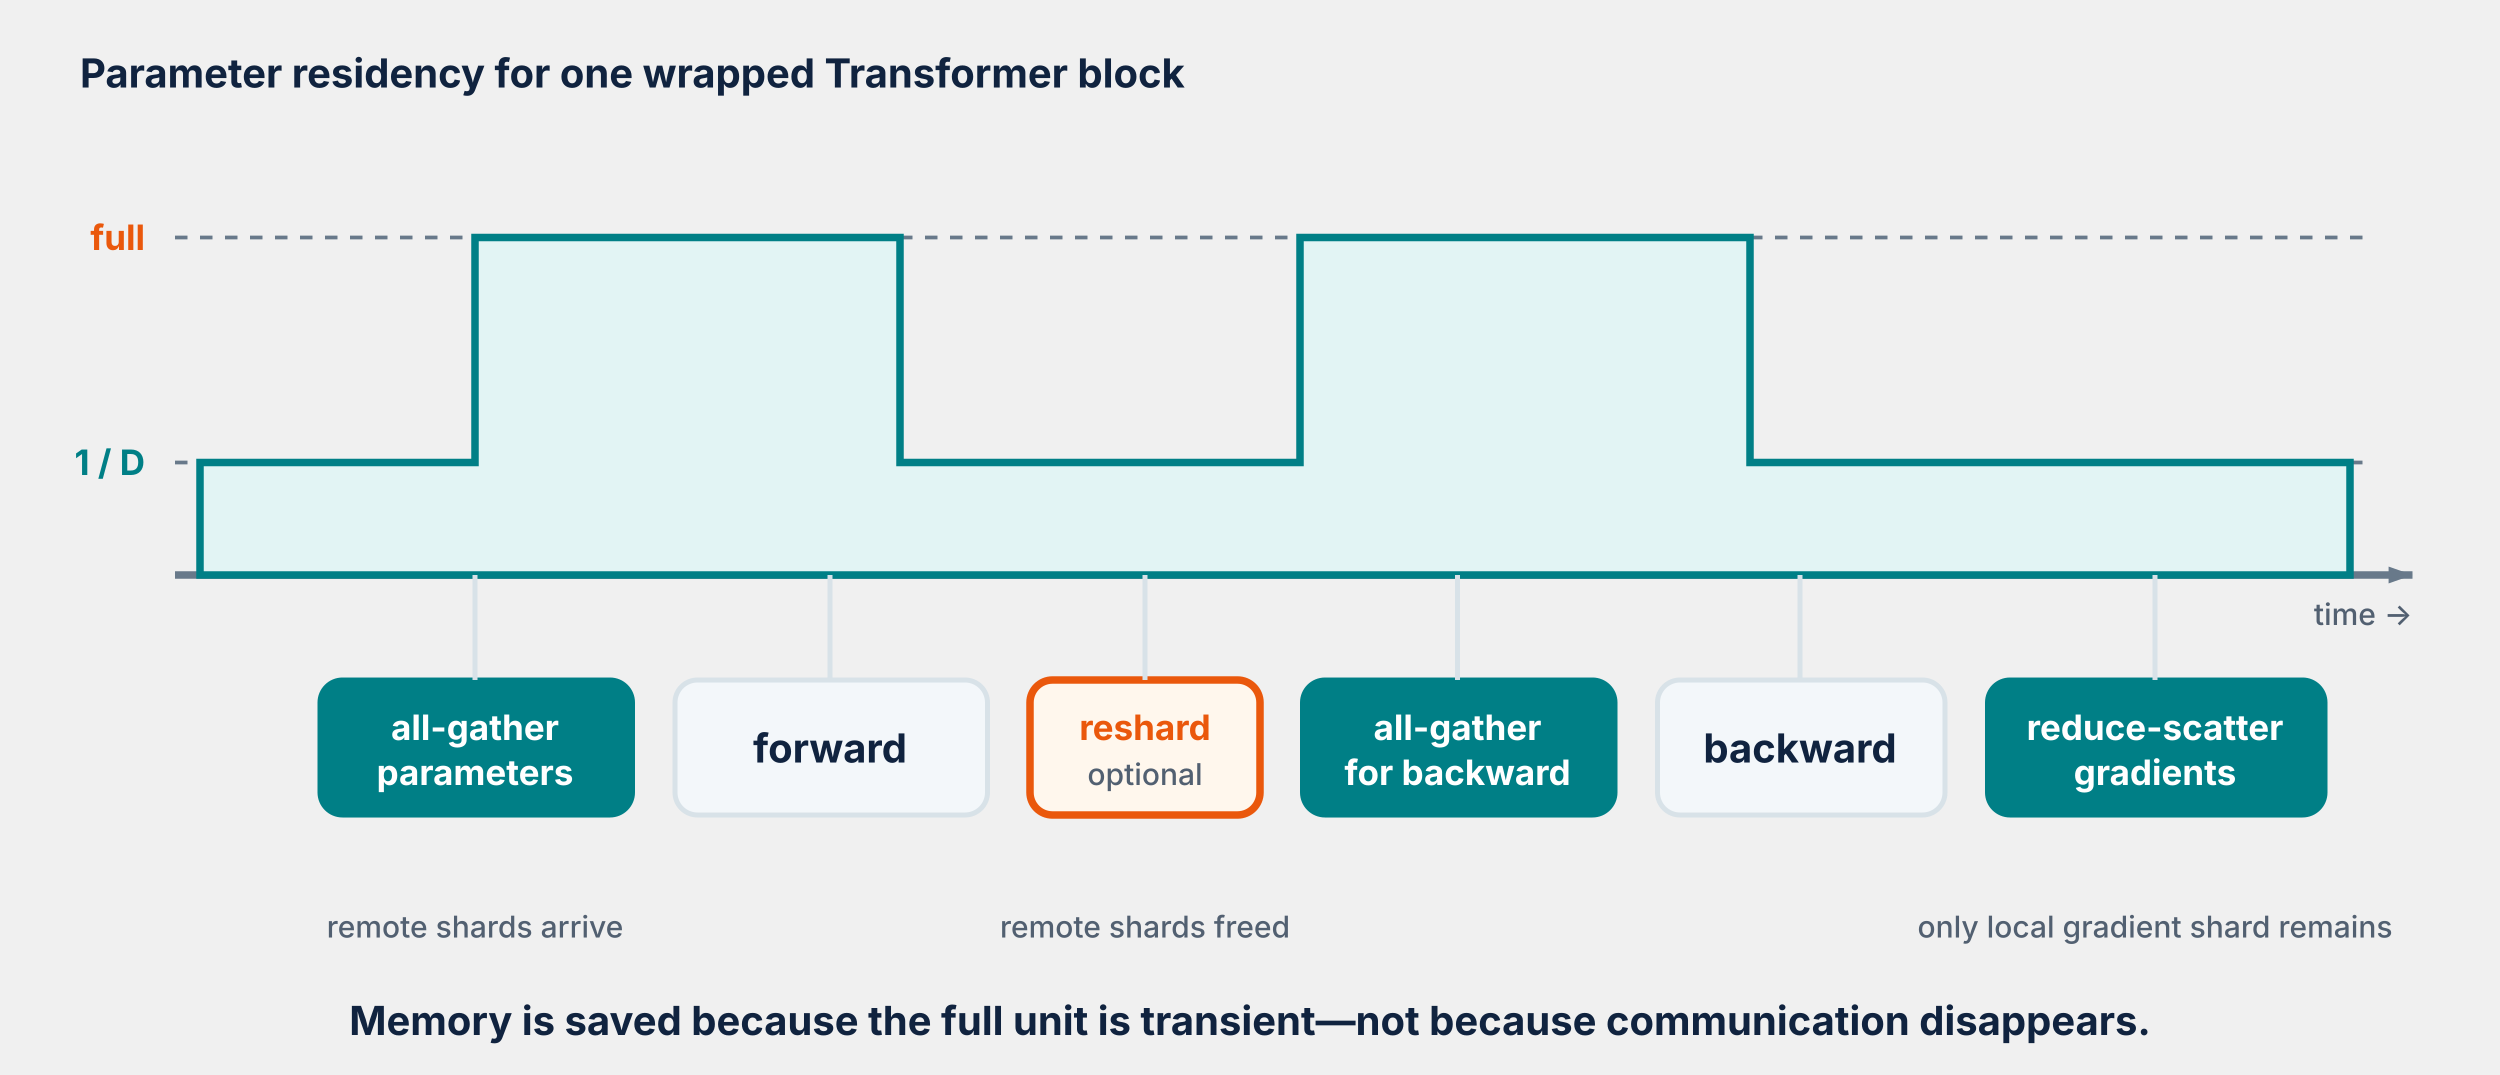
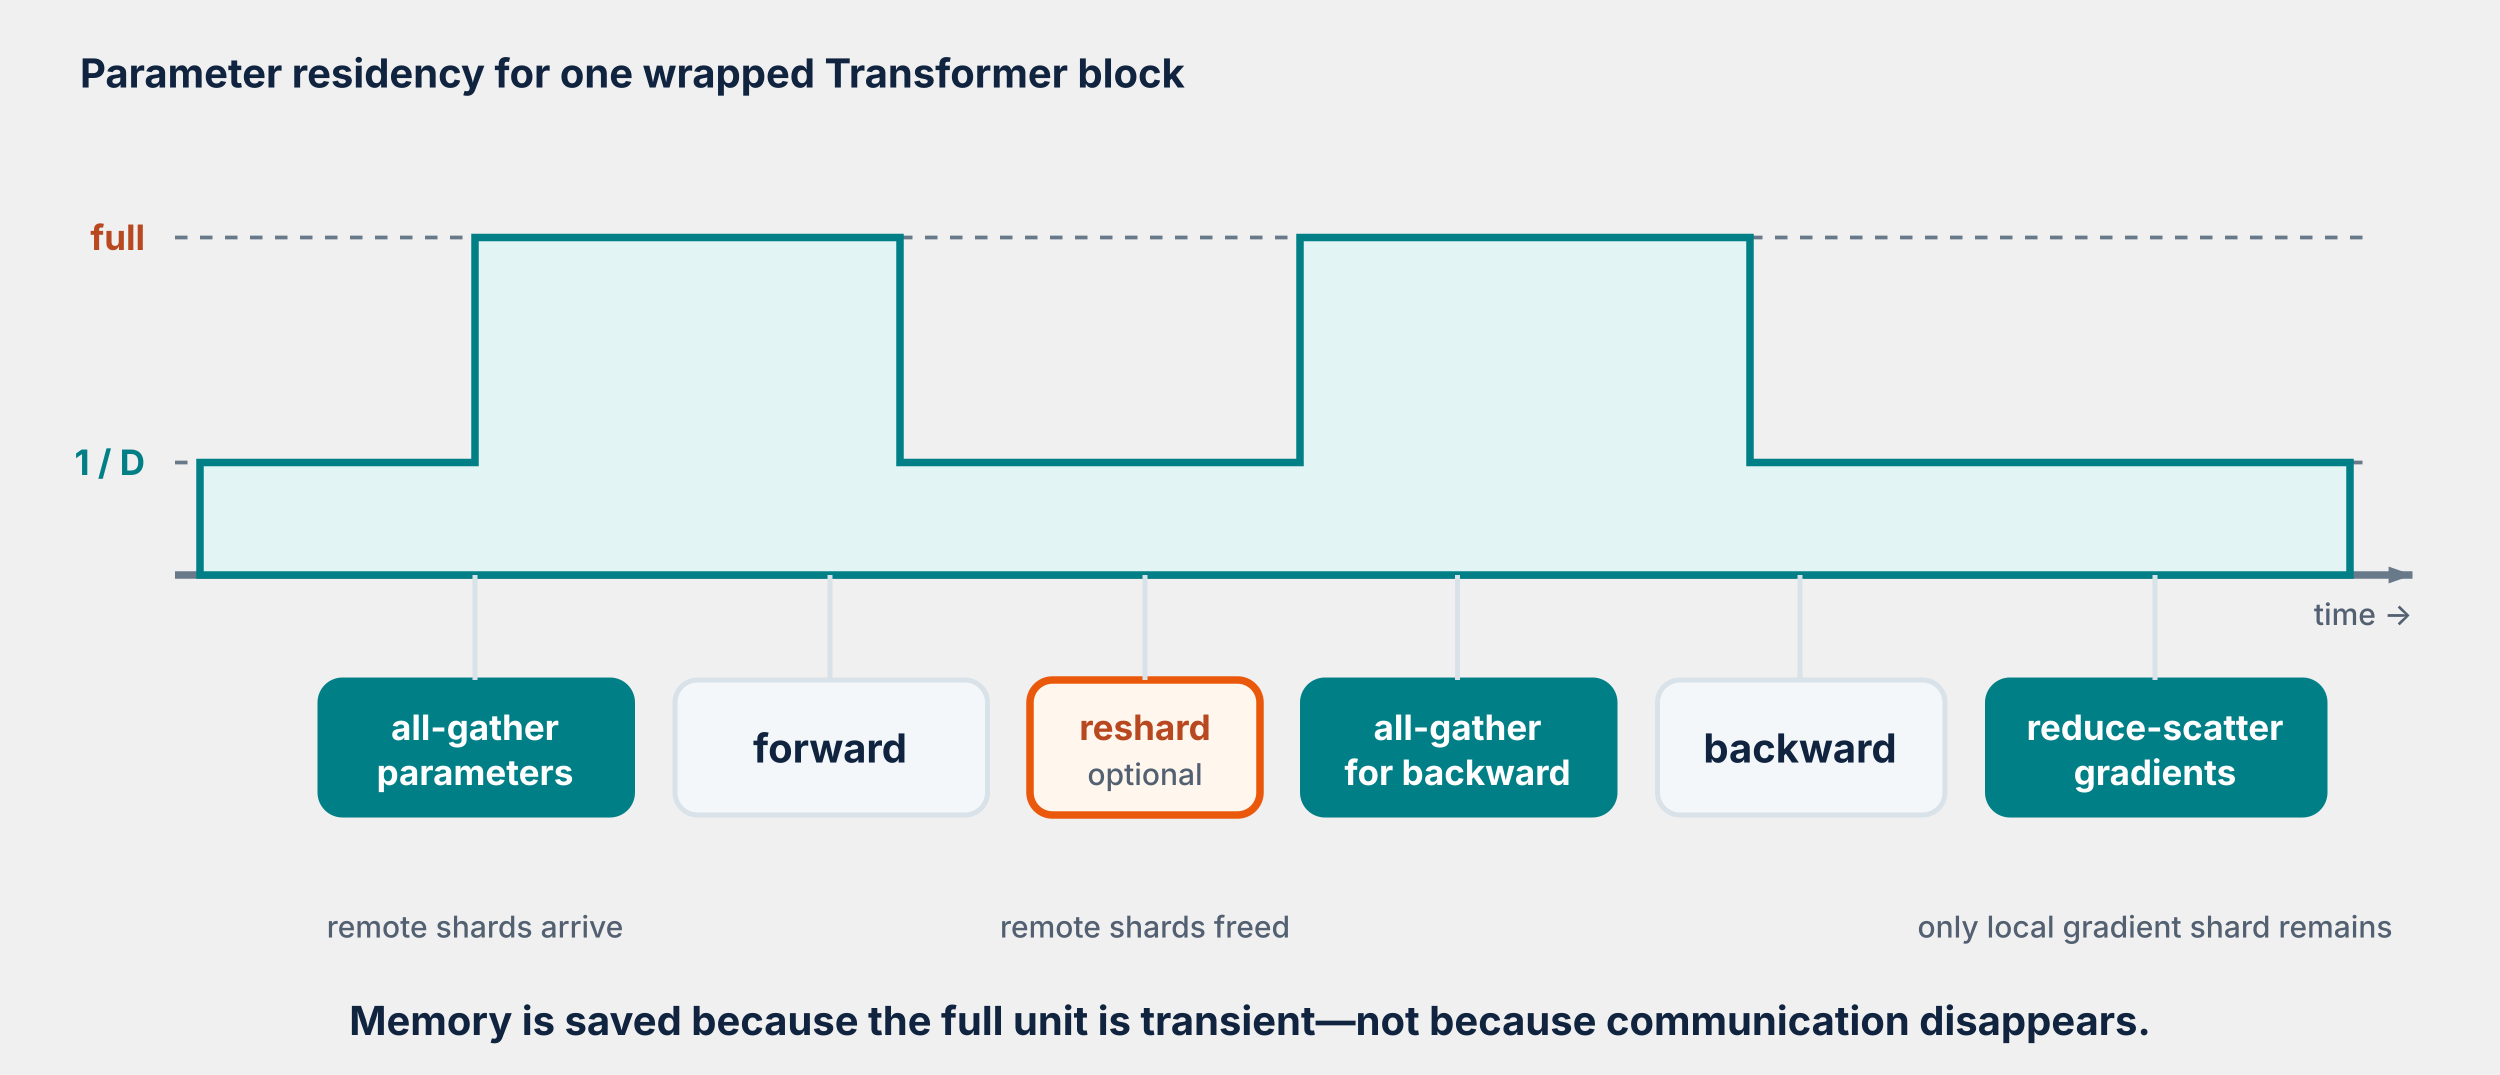
<svg xmlns="http://www.w3.org/2000/svg" viewBox="0 0 1000 430" role="img" aria-labelledby="title desc">
  <defs>
    <marker id="arrow" viewBox="0 0 10 8" refX="8.5" refY="4" markerWidth="3.8" markerHeight="3.0" orient="auto">
      <path d="M0 1L8.5 4L0 7z" fill="#68798a" />
    </marker>
    <style>
-       text{font-family:Inter,ui-sans-serif,system-ui,-apple-system,BlinkMacSystemFont,"Segoe UI",sans-serif}.axis{stroke:#68798a;stroke-width:3;marker-end:url(#arrow)}.baseline{stroke:#d8e2e8;stroke-width:2}.resident{fill:#e2f4f4;stroke:#007f86;stroke-width:3}.transient{fill:#fff7ed;stroke:#ea580c;stroke-width:3}.action{fill:#f3f7fa;stroke:#d8e2e8;stroke-width:2}.collective{fill:#007f86;stroke:#007f86;stroke-width:2}.label{fill:#10233f;font-size:16px;font-weight:750}.sub{fill:#526071;font-size:12px;font-weight:500}.inverse{fill:#fff;font-size:14px;font-weight:750}.orange{fill:#ea580c;font-size:14px;font-weight:750}.teal{fill:#007f86;font-size:14px;font-weight:750}.dash{stroke:#68798a;stroke-width:1.5;stroke-dasharray:5 5}
+       text{font-family:Inter,ui-sans-serif,system-ui,-apple-system,BlinkMacSystemFont,"Segoe UI",sans-serif}.axis{stroke:#68798a;stroke-width:3;marker-end:url(#arrow)}.baseline{stroke:#d8e2e8;stroke-width:2}.resident{fill:#e2f4f4;stroke:#007f86;stroke-width:3}.transient{fill:#fff7ed;stroke:#ea580c;stroke-width:3}.action{fill:#f3f7fa;stroke:#d8e2e8;stroke-width:2}.collective{fill:#007f86;stroke:#007f86;stroke-width:2}.label{fill:#10233f;font-size:16px;font-weight:750}.sub{fill:#526071;font-size:12px;font-weight:500}.inverse{fill:#fff;font-size:14px;font-weight:750}.orange{fill:#b8481f;font-size:14px;font-weight:750}.teal{fill:#007f86;font-size:14px;font-weight:750}.dash{stroke:#68798a;stroke-width:1.5;stroke-dasharray:5 5}
      @media(prefers-color-scheme:dark){.baseline{stroke:#2c4052}.resident{fill:#173b40;stroke:#54d2d8}.transient{fill:#382015;stroke:#fb923c}.action{fill:#182534;stroke:#2c4052}.collective{fill:#225a60;stroke:#54d2d8}.label{fill:#f3f7fa}.sub{fill:#9fb2c4}.orange{fill:#fb923c}.teal{fill:#54d2d8}}
    </style>
  </defs>
  <text class="label" x="32" y="35">Parameter residency for one wrapped Transformer block</text>
  <line class="axis" x1="70" y1="230" x2="965" y2="230" />
  <text class="sub" x="965" y="250" text-anchor="end">time →</text>
  <line class="dash" x1="70" y1="95" x2="950" y2="95" />
  <text class="orange" x="58" y="100" text-anchor="end">full</text>
  <line class="dash" x1="70" y1="185" x2="950" y2="185" />
  <text class="teal" x="58" y="190" text-anchor="end">1 / D</text>
  <path class="resident" d="M80 185H190V95H360V185H520V95H700V185H940V230H80Z" />
  <rect class="collective" x="128" y="272" width="125" height="54" rx="9" />
  <text class="inverse" x="190" y="296" text-anchor="middle">all-gather</text>
  <text class="inverse" x="190" y="314" text-anchor="middle">parameters</text>
  <rect class="action" x="270" y="272" width="125" height="54" rx="9" />
  <text class="label" x="332" y="305" text-anchor="middle">forward</text>
  <rect class="transient" x="412" y="272" width="92" height="54" rx="9" />
  <text class="orange" x="458" y="296" text-anchor="middle">reshard</text>
  <text class="sub" x="458" y="314" text-anchor="middle">optional</text>
  <rect class="collective" x="521" y="272" width="125" height="54" rx="9" />
  <text class="inverse" x="583" y="296" text-anchor="middle">all-gather</text>
  <text class="inverse" x="583" y="314" text-anchor="middle">for backward</text>
  <rect class="action" x="663" y="272" width="115" height="54" rx="9" />
  <text class="label" x="720" y="305" text-anchor="middle">backward</text>
  <rect class="collective" x="795" y="272" width="135" height="54" rx="9" />
  <text class="inverse" x="862" y="296" text-anchor="middle">reduce-scatter</text>
  <text class="inverse" x="862" y="314" text-anchor="middle">gradients</text>
  <line class="baseline" x1="190" y1="230" x2="190" y2="272" />
  <line class="baseline" x1="332" y1="230" x2="332" y2="272" />
  <line class="baseline" x1="458" y1="230" x2="458" y2="272" />
  <line class="baseline" x1="583" y1="230" x2="583" y2="272" />
  <line class="baseline" x1="720" y1="230" x2="720" y2="272" />
  <line class="baseline" x1="862" y1="230" x2="862" y2="272" />
  <text class="sub" x="190" y="375" text-anchor="middle">remote shards arrive</text>
  <text class="sub" x="458" y="375" text-anchor="middle">remote shards freed</text>
  <text class="sub" x="862" y="375" text-anchor="middle">only local gradient shard remains</text>
  <text class="label" x="500" y="414" text-anchor="middle">Memory is saved because the full unit is transient—not because communication disappears.</text>
</svg>
